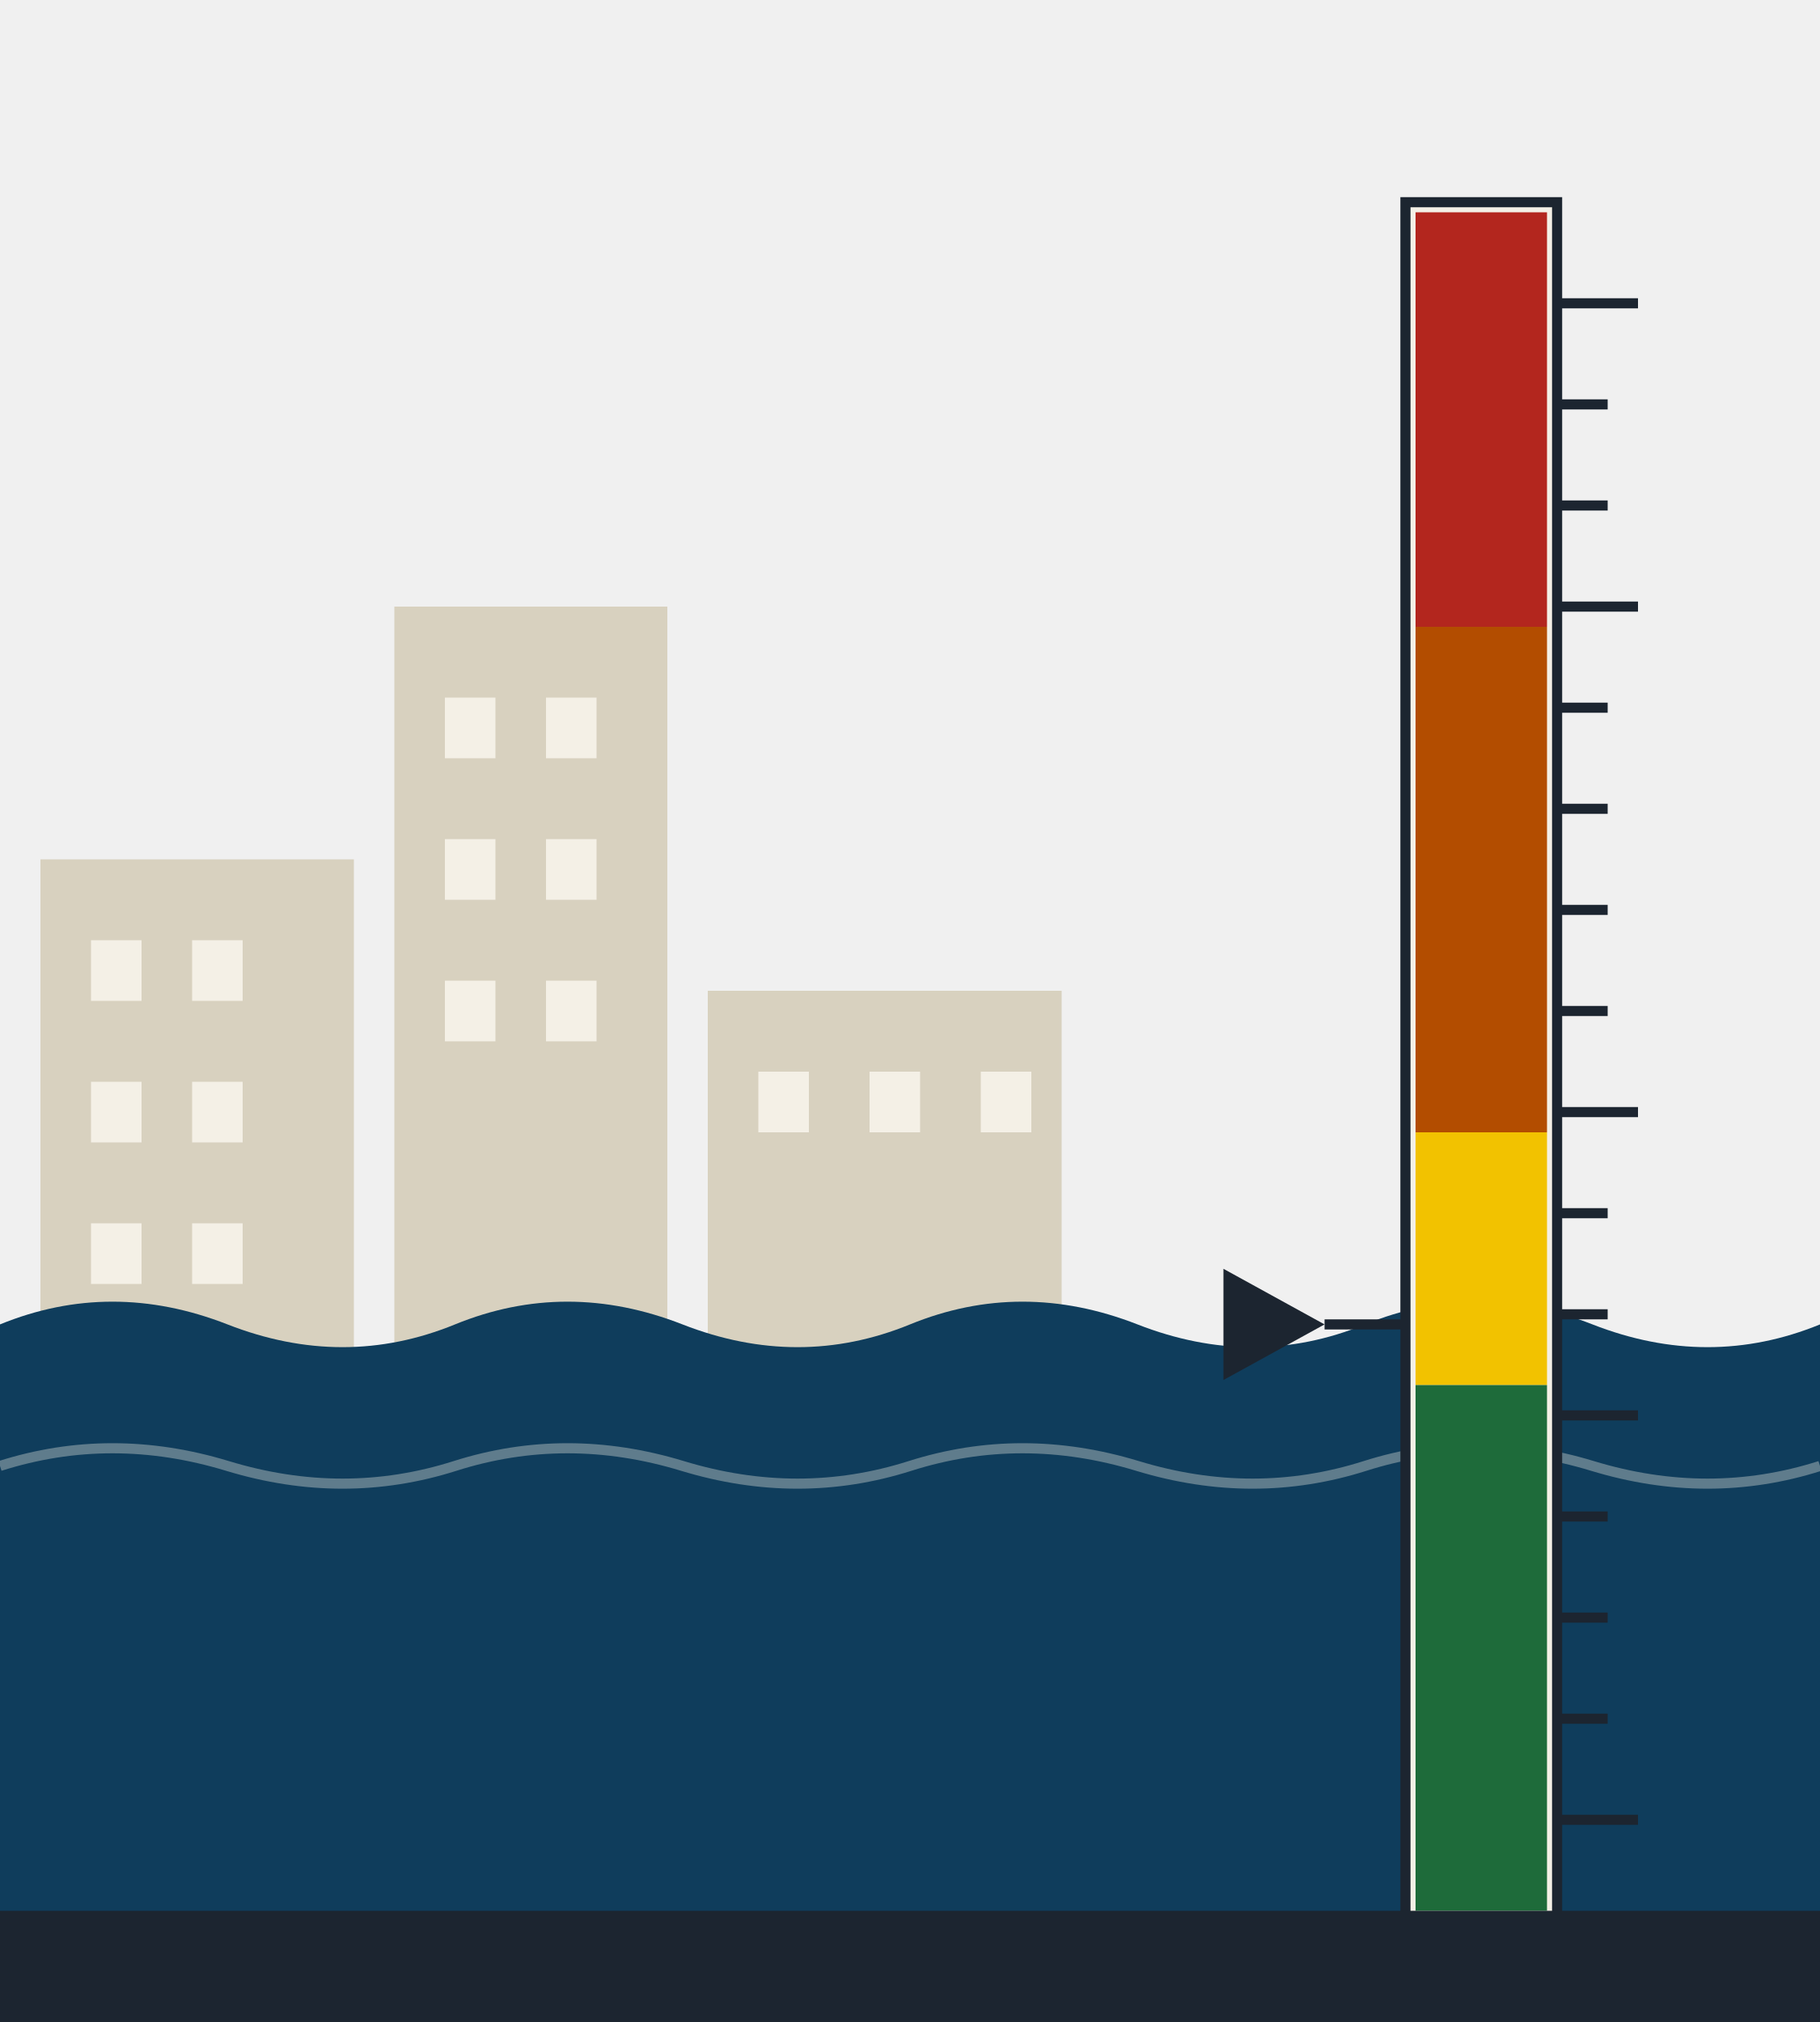
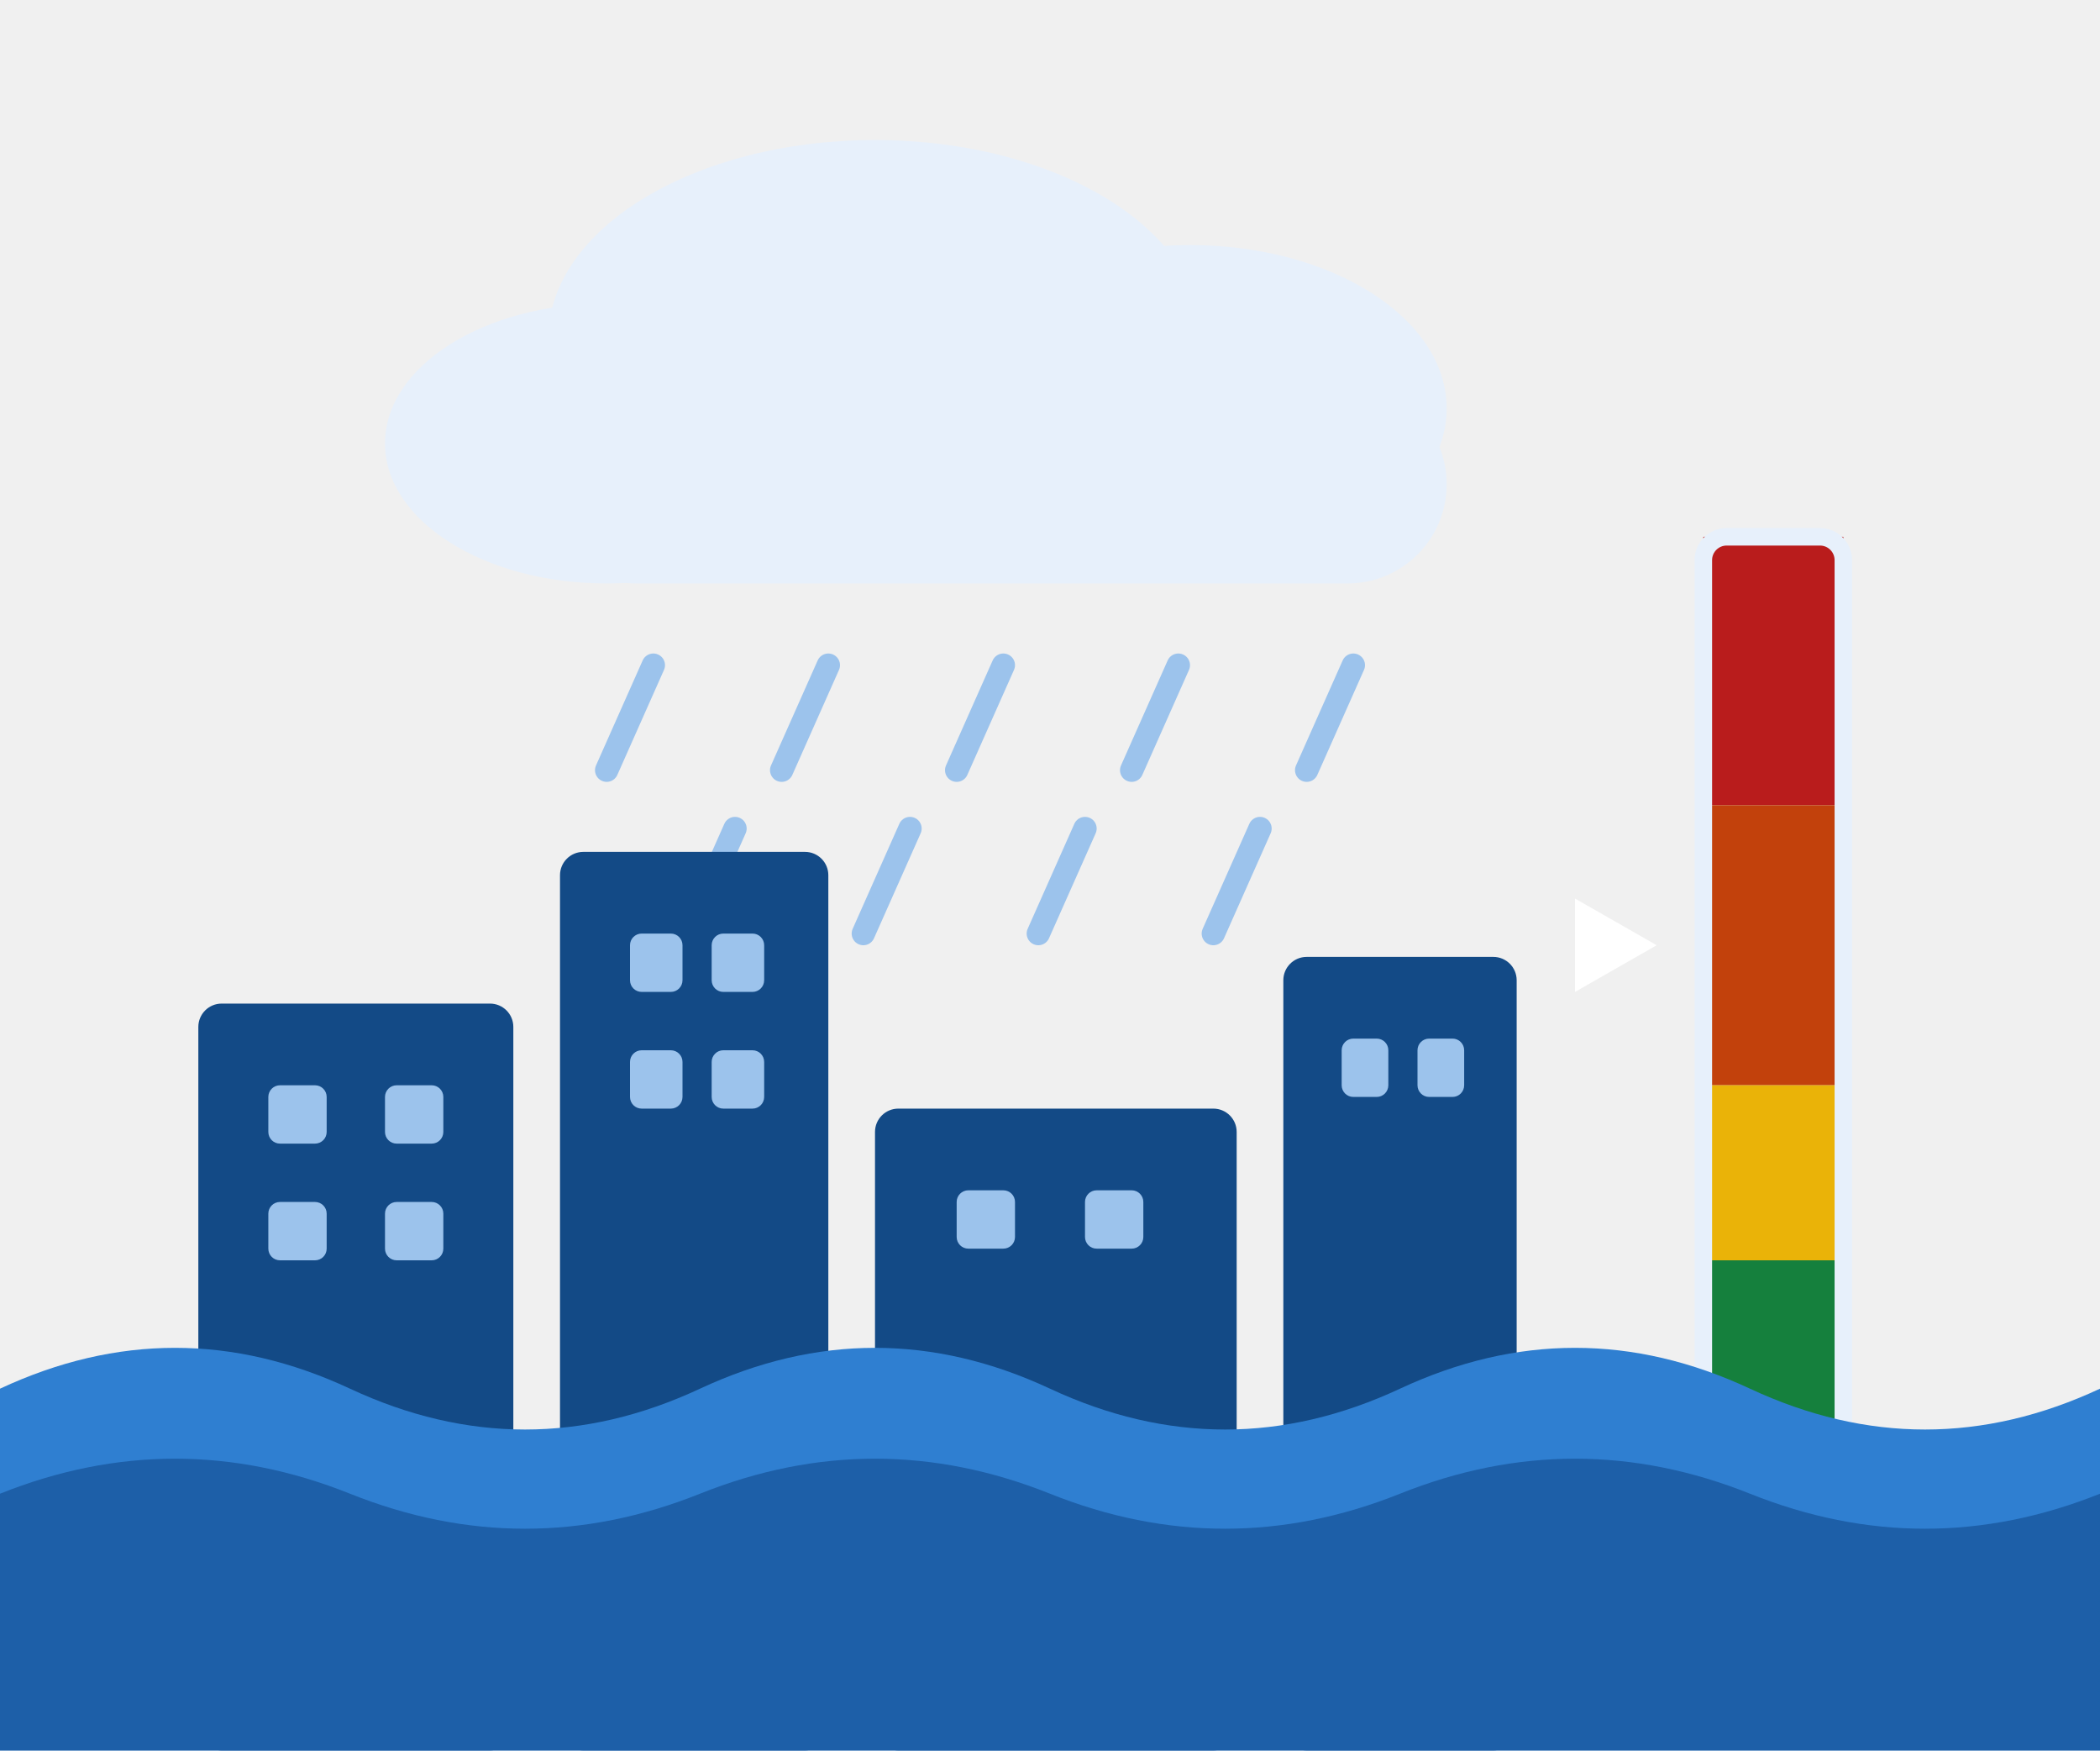
- <svg xmlns="http://www.w3.org/2000/svg" viewBox="0 0 360 400" width="360" height="400" role="presentation" aria-hidden="true">
-   <g fill="#d8d1bf">
-     <rect x="8" y="170" width="62" height="230" />
-     <rect x="78" y="120" width="54" height="280" />
-     <rect x="140" y="196" width="70" height="204" />
+ <svg xmlns="http://www.w3.org/2000/svg" viewBox="0 0 360 300" width="360" height="300" role="presentation" aria-hidden="true">
+   <g fill="#e7f0fb">
+     <ellipse cx="150" cy="58" rx="56" ry="34" />
+     <ellipse cx="204" cy="70" rx="44" ry="28" />
+     <ellipse cx="104" cy="76" rx="38" ry="24" />
+     <rect x="92" y="66" width="156" height="34" rx="17" />
  </g>
-   <g fill="#f4f0e6">
-     <rect x="18" y="186" width="10" height="12" />
-     <rect x="38" y="186" width="10" height="12" />
-     <rect x="18" y="214" width="10" height="12" />
-     <rect x="38" y="214" width="10" height="12" />
-     <rect x="18" y="242" width="10" height="12" />
-     <rect x="38" y="242" width="10" height="12" />
-     <rect x="88" y="138" width="10" height="12" />
-     <rect x="108" y="138" width="10" height="12" />
-     <rect x="88" y="166" width="10" height="12" />
-     <rect x="108" y="166" width="10" height="12" />
-     <rect x="88" y="194" width="10" height="12" />
-     <rect x="108" y="194" width="10" height="12" />
-     <rect x="150" y="212" width="10" height="12" />
-     <rect x="172" y="212" width="10" height="12" />
-     <rect x="194" y="212" width="10" height="12" />
+   <g stroke="#9cc3ec" stroke-width="4" stroke-linecap="round">
+     <line x1="112" y1="114" x2="104" y2="132" />
+     <line x1="142" y1="114" x2="134" y2="132" />
+     <line x1="172" y1="114" x2="164" y2="132" />
+     <line x1="202" y1="114" x2="194" y2="132" />
+     <line x1="232" y1="114" x2="224" y2="132" />
+     <line x1="126" y1="142" x2="118" y2="160" />
+     <line x1="156" y1="142" x2="148" y2="160" />
+     <line x1="186" y1="142" x2="178" y2="160" />
+     <line x1="216" y1="142" x2="208" y2="160" />
  </g>
-   <path d="M0 262 q22 -9 45 0 t45 0 t45 0 t45 0 t45 0 t45 0 t45 0 t45 0 V400 H0z" fill="#0f3d5c" />
-   <path d="M0 290 q22 -7 45 0 t45 0 t45 0 t45 0 t45 0 t45 0 t45 0 t45 0" fill="none" stroke="#f4f0e6" stroke-opacity=".35" stroke-width="2" />
+   <g fill="#134a86">
+     <rect x="34" y="172" width="54" height="128" rx="4" />
+     <rect x="96" y="146" width="46" height="154" rx="4" />
+     <rect x="150" y="190" width="62" height="110" rx="4" />
+     <rect x="220" y="164" width="40" height="136" rx="4" />
+   </g>
+   <g fill="#9cc3ec">
+     <rect x="46" y="186" width="10" height="10" rx="2" />
+     <rect x="66" y="186" width="10" height="10" rx="2" />
+     <rect x="46" y="206" width="10" height="10" rx="2" />
+     <rect x="66" y="206" width="10" height="10" rx="2" />
+     <rect x="108" y="160" width="9" height="10" rx="2" />
+     <rect x="122" y="160" width="9" height="10" rx="2" />
+     <rect x="108" y="180" width="9" height="10" rx="2" />
+     <rect x="122" y="180" width="9" height="10" rx="2" />
+     <rect x="164" y="204" width="10" height="10" rx="2" />
+     <rect x="186" y="204" width="10" height="10" rx="2" />
+     <rect x="230" y="178" width="8" height="10" rx="2" />
+     <rect x="243" y="178" width="8" height="10" rx="2" />
+   </g>
  <g>
-     <rect x="278" y="40" width="30" height="340" fill="#f4f0e6" stroke="#1c2530" stroke-width="2" />
-     <rect x="280" y="42" width="26" height="82" fill="#b3261e" />
-     <rect x="280" y="124" width="26" height="100" fill="#b34d00" />
-     <rect x="280" y="224" width="26" height="50" fill="#f2c200" />
-     <rect x="280" y="274" width="26" height="104" fill="#1e6b3a" />
-     <g stroke="#1c2530" stroke-width="2">
-       <path d="M308 60h16M308 80h10M308 100h10M308 120h16M308 140h10M308 160h10M308 180h10M308 200h10M308 220h16M308 240h10M308 260h10M308 280h16M308 300h10M308 320h10M308 340h10M308 360h16" />
-     </g>
-     <path d="M262 262l-20 -11v22z" fill="#1c2530" />
-     <path d="M262 262H278" stroke="#1c2530" stroke-width="2" />
+     <rect x="292" y="92" width="24" height="46" fill="#b91c1c" />
+     <rect x="292" y="138" width="24" height="48" fill="#c2410c" />
+     <rect x="292" y="186" width="24" height="30" fill="#eab308" />
+     <rect x="292" y="216" width="24" height="64" fill="#15803d" />
+     <rect x="292" y="92" width="24" height="188" rx="4" fill="none" stroke="#e7f0fb" stroke-width="3" />
+     <path d="M284 162l-14-8v16z" fill="#ffffff" />
  </g>
-   <rect x="0" y="378" width="360" height="22" fill="#1c2530" />
+   <path d="M0 238q30-14 60 0t60 0t60 0t60 0t60 0t60 0V300H0z" fill="#2f7fd1" />
+   <path d="M0 256q30-12 60 0t60 0t60 0t60 0t60 0t60 0V300H0z" fill="#1d5fa8" />
</svg>
